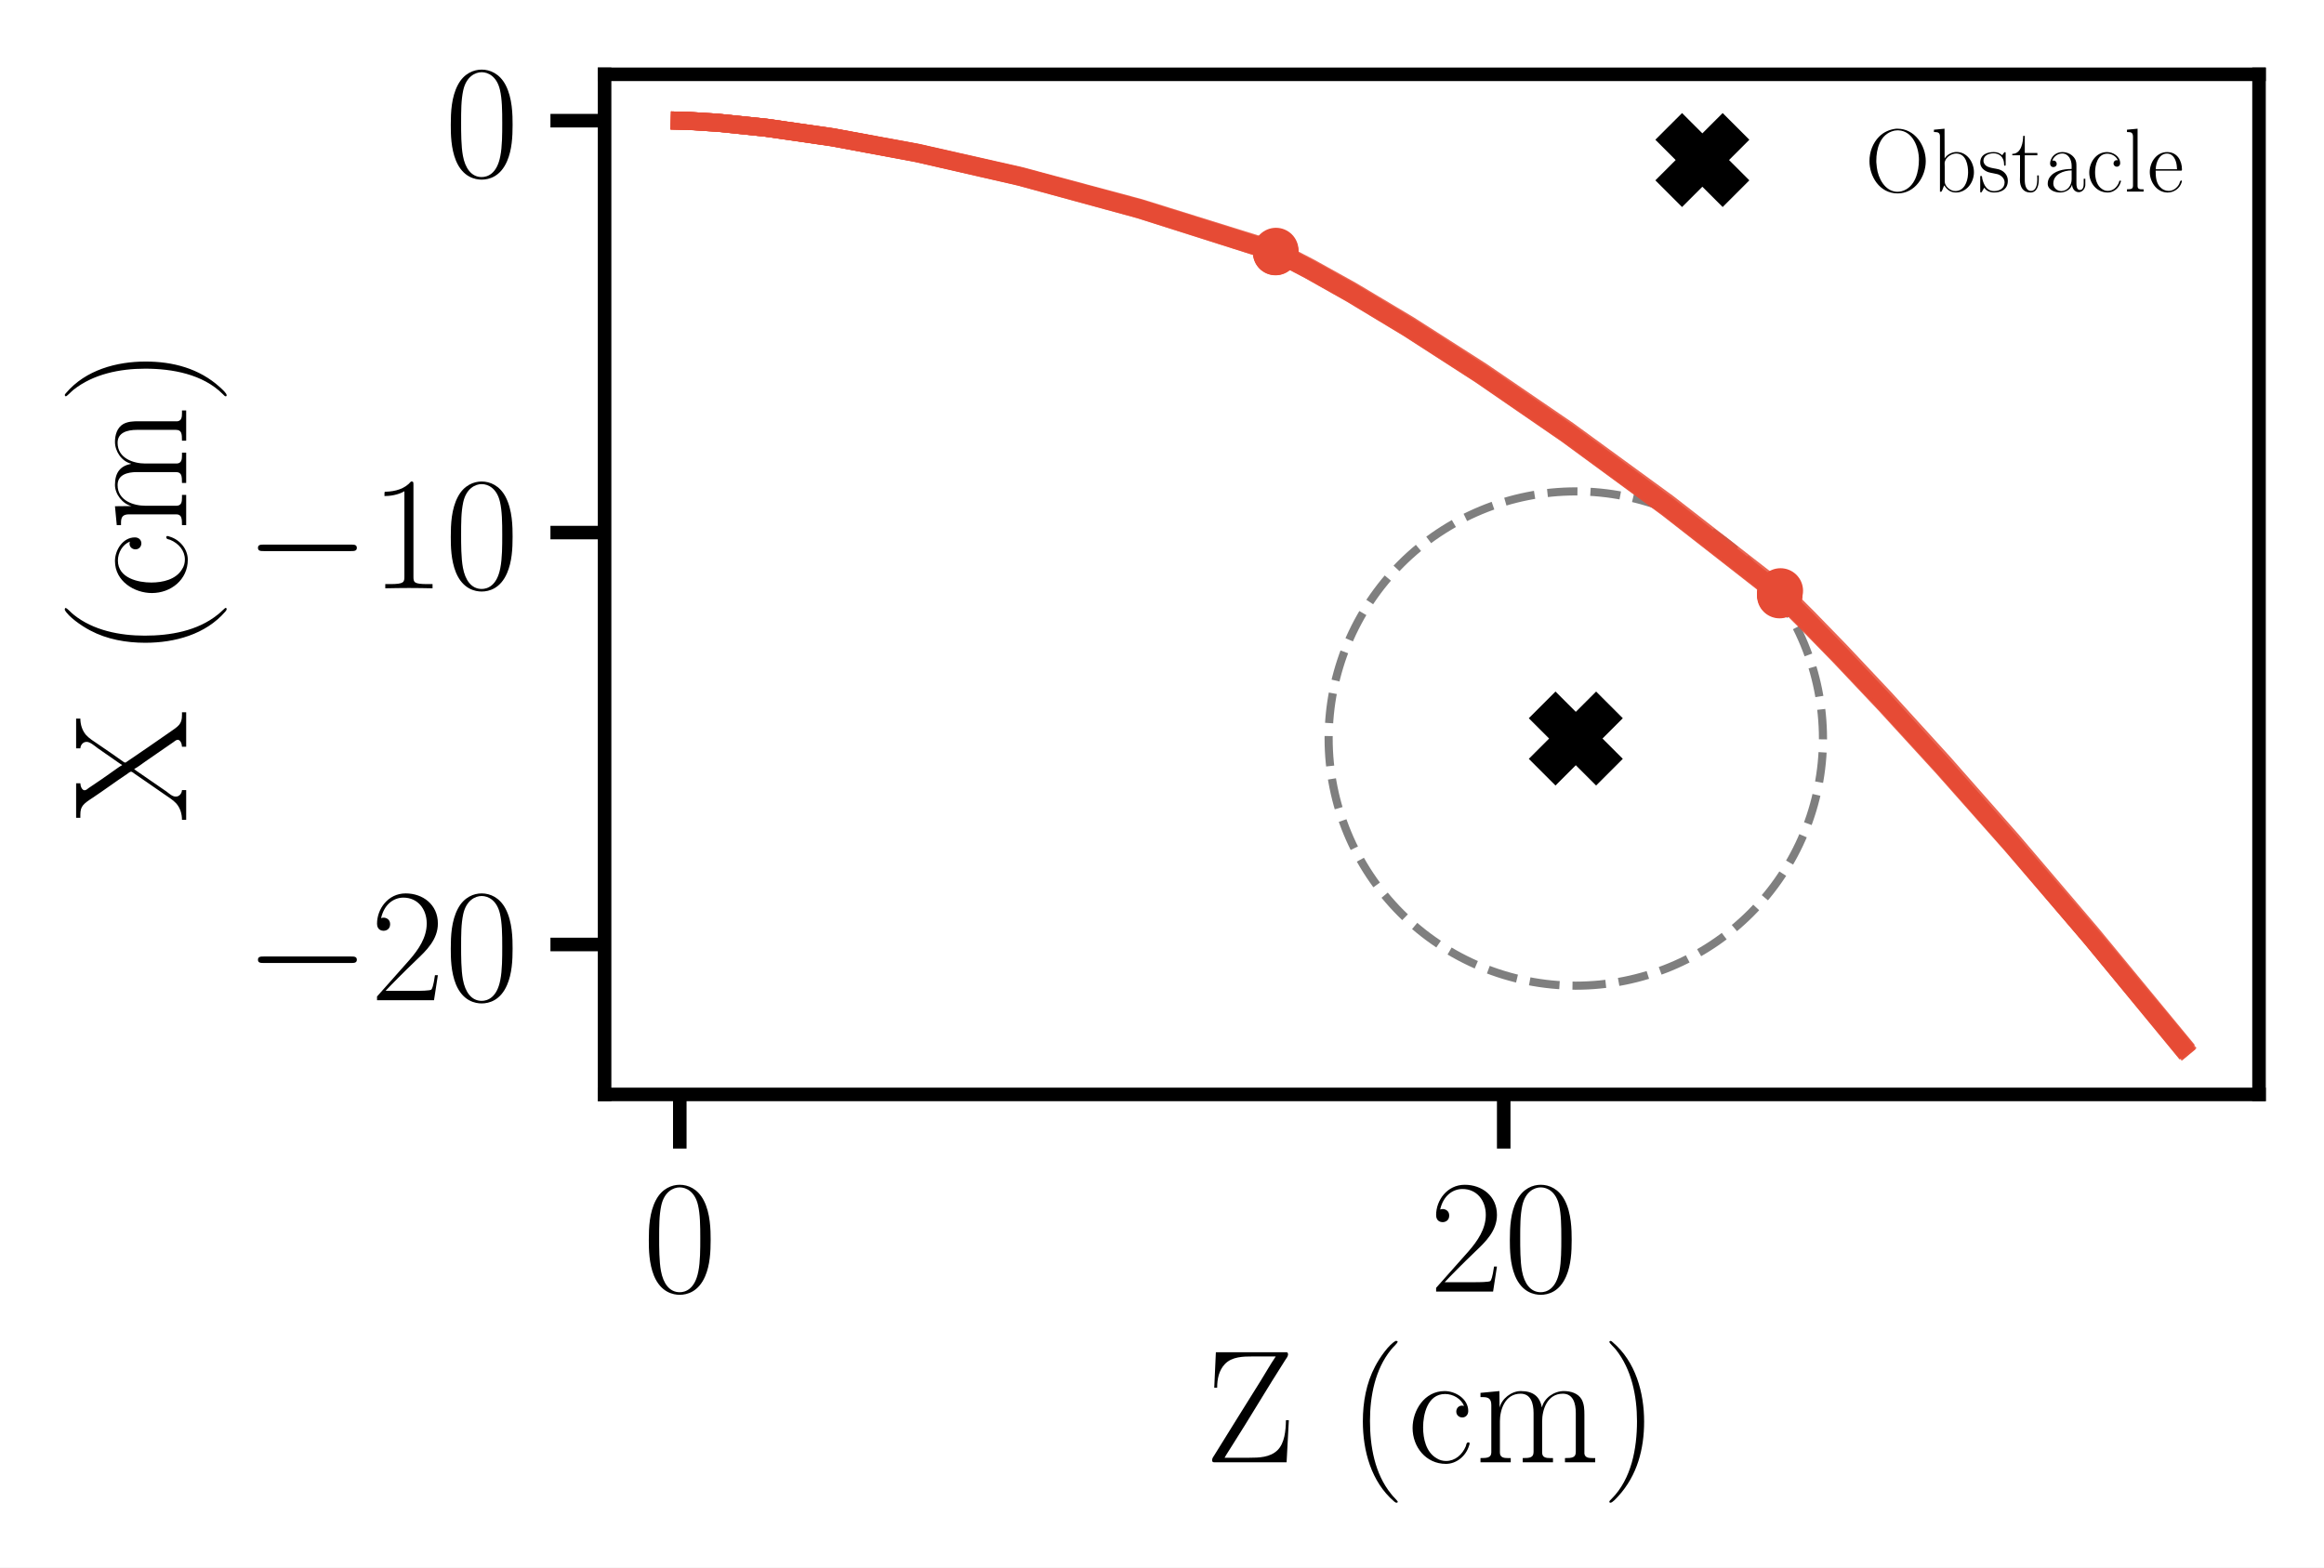
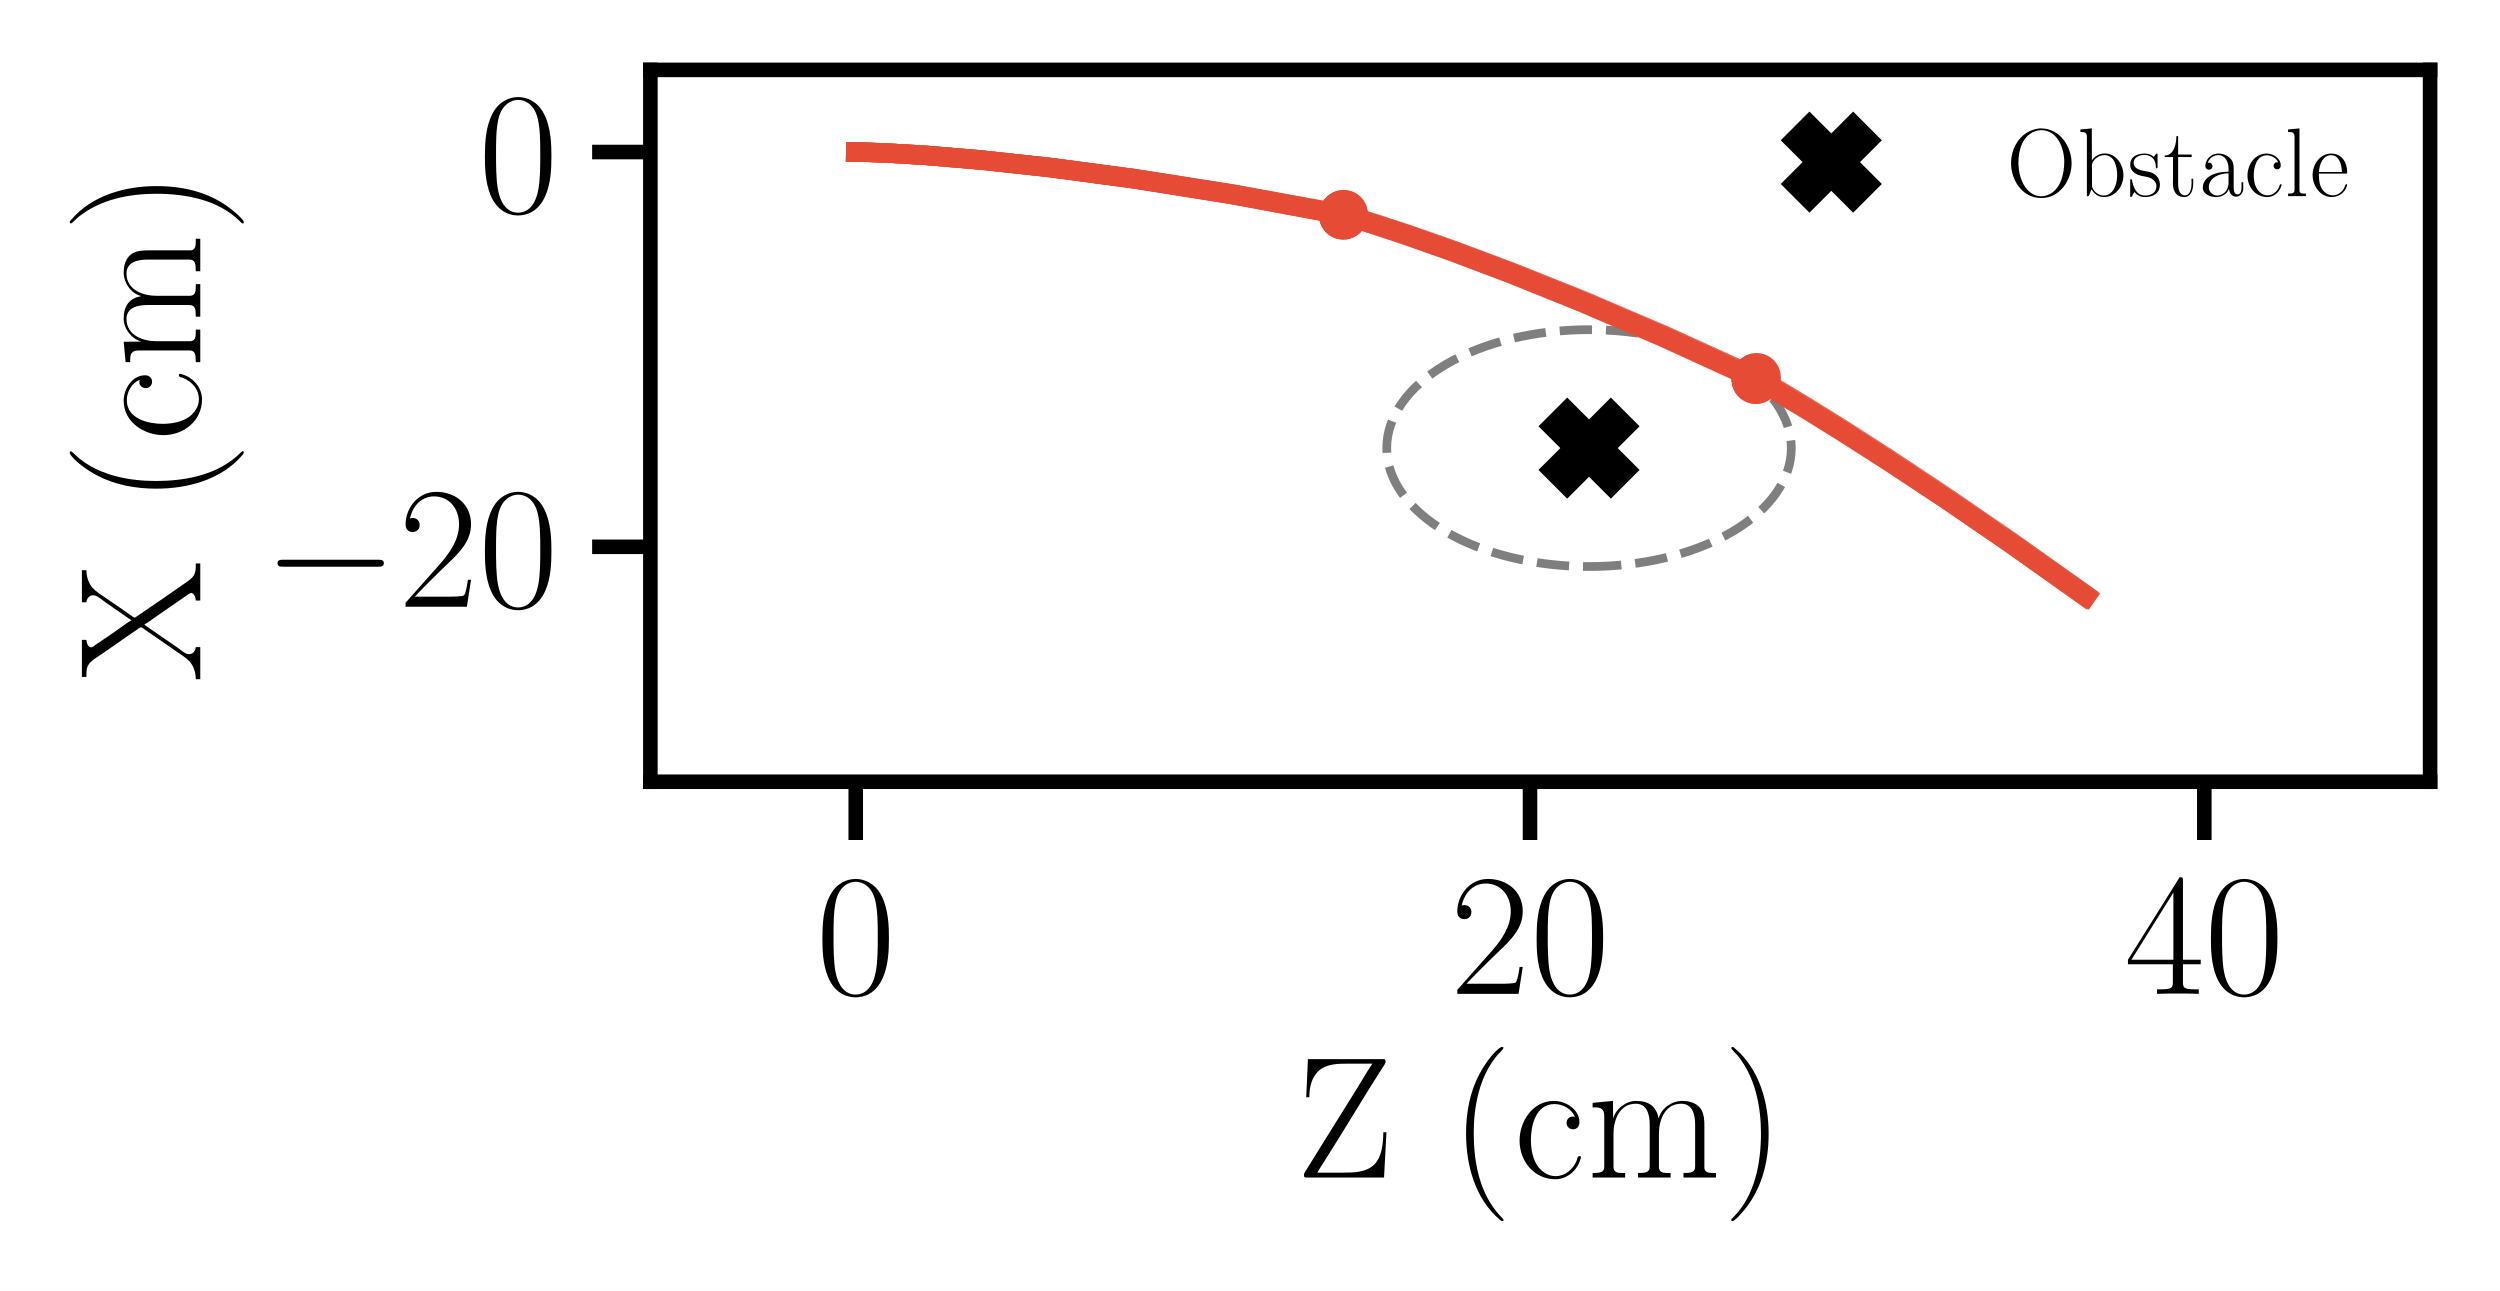
- <svg xmlns="http://www.w3.org/2000/svg" xmlns:xlink="http://www.w3.org/1999/xlink" width="257.52pt" height="173.723pt" viewBox="0 0 257.52 173.723" version="1.1">
+ <svg xmlns="http://www.w3.org/2000/svg" xmlns:xlink="http://www.w3.org/1999/xlink" width="257.52pt" height="132.96pt" viewBox="0 0 257.52 132.96" version="1.1">
  <defs>
    <style type="text/css">*{stroke-linejoin: round; stroke-linecap: butt}</style>
  </defs>
  <g id="figure_1">
    <g id="patch_1">
-       <path d="M 0 173.723  L 257.52 173.723  L 257.52 0  L 0 0  z " style="fill: #ffffff" />
+       <path d="M 0 132.96  L 257.52 132.96  L 257.52 0  L 0 0  z " style="fill: #ffffff" />
    </g>
    <g id="axes_1">
      <g id="patch_2">
-         <path d="M 66.994 121.29  L 250.32 121.29  L 250.32 8.236  L 66.994 8.236  z " style="fill: #ffffff" />
+         <path d="M 66.994 80.526  L 250.32 80.526  L 250.32 7.2  L 66.994 7.2  z " style="fill: #ffffff" />
      </g>
      <g id="matplotlib.axis_1">
        <g id="xtick_1">
          <g id="line2d_1">
            <defs>
-               <path id="mae641459d1" d="M 0 0  L 0 6  " style="stroke: #000000; stroke-width: 1.5" />
-             </defs>
-             <g>
-               <use xlink:href="#mae641459d1" x="75.327" y="121.29" style="stroke: #000000; stroke-width: 1.5" />
+               <path id="m79acc10ade" d="M 0 0  L 0 6  " style="stroke: #000000; stroke-width: 1.5" />
+             </defs>
+             <g>
+               <use xlink:href="#m79acc10ade" x="88.147" y="80.526" style="stroke: #000000; stroke-width: 1.5" />
            </g>
          </g>
          <g id="text_1">
-             <g transform="translate(71.21441 143.1389) scale(0.18 -0.18)">
+             <g transform="translate(84.03441 102.3751) scale(0.18 -0.18)">
              <defs>
                <path id="CMR17-32" d="M 2688 2038  C 2688 2430 2681 3099 2412 3613  C 2176 4063 1798 4224 1465 4224  C 1158 4224 768 4082 524 3620  C 268 3137 243 2539 243 2038  C 243 1671 249 1112 448 623  C 723 -39 1216 -128 1465 -128  C 1760 -128 2208 -7 2470 604  C 2662 1048 2688 1568 2688 2038  z M 1465 -26  C 1056 -26 812 328 723 816  C 652 1196 652 1749 652 2109  C 652 2604 652 3015 736 3407  C 857 3954 1216 4121 1465 4121  C 1728 4121 2067 3947 2188 3420  C 2272 3054 2278 2623 2278 2109  C 2278 1691 2278 1176 2201 797  C 2067 96 1689 -26 1465 -26  z " transform="scale(0.015625)" />
              </defs>
              <use xlink:href="#CMR17-32" transform="scale(0.996264)" />
            </g>
          </g>
        </g>
        <g id="xtick_2">
          <g id="line2d_2">
            <g>
-               <use xlink:href="#mae641459d1" x="166.625" y="121.29" style="stroke: #000000; stroke-width: 1.5" />
+               <use xlink:href="#m79acc10ade" x="157.604" y="80.526" style="stroke: #000000; stroke-width: 1.5" />
            </g>
          </g>
          <g id="text_2">
-             <g transform="translate(158.4002 143.1389) scale(0.18 -0.18)">
+             <g transform="translate(149.3799 102.3751) scale(0.18 -0.18)">
              <defs>
                <path id="CMR17-34" d="M 2668 990  L 2553 990  C 2489 537 2438 460 2412 422  C 2380 371 1920 371 1830 371  L 601 371  C 832 620 1280 1073 1824 1596  C 2214 1966 2668 2400 2668 3033  C 2668 3788 2067 4224 1395 4224  C 691 4224 262 3603 262 3027  C 262 2777 448 2745 524 2745  C 588 2745 780 2783 780 3007  C 780 3206 614 3264 524 3264  C 486 3264 448 3257 422 3244  C 544 3788 915 4057 1305 4057  C 1862 4057 2227 3616 2227 3033  C 2227 2477 1900 1998 1536 1583  L 262 147  L 262 0  L 2515 0  L 2668 990  z " transform="scale(0.015625)" />
              </defs>
              <use xlink:href="#CMR17-34" transform="scale(0.996264)" />
              <use xlink:href="#CMR17-32" transform="translate(45.69048 0) scale(0.996264)" />
            </g>
          </g>
        </g>
-         <g id="text_3">
-           <g transform="translate(133.3843 162.0563) scale(0.18 -0.18)">
+         <g id="xtick_3">
+           <g id="line2d_3">
+             <g>
+               <use xlink:href="#m79acc10ade" x="227.062" y="80.526" style="stroke: #000000; stroke-width: 1.5" />
+             </g>
+           </g>
+           <g id="text_3">
+             <g transform="translate(218.8375 102.3751) scale(0.18 -0.18)">
+               <defs>
+                 <path id="CMR17-36" d="M 2150 4147  C 2150 4281 2144 4288 2028 4288  L 128 1254  L 128 1088  L 1779 1088  L 1779 460  C 1779 230 1766 166 1318 166  L 1196 166  L 1196 0  C 1401 12 1747 12 1964 12  C 2182 12 2528 12 2732 0  L 2732 166  L 2611 166  C 2163 166 2150 230 2150 460  L 2150 1088  L 2803 1088  L 2803 1254  L 2150 1254  L 2150 4147  z M 1798 3723  L 1798 1254  L 256 1254  L 1798 3723  z " transform="scale(0.015625)" />
+               </defs>
+               <use xlink:href="#CMR17-36" transform="scale(0.996264)" />
+               <use xlink:href="#CMR17-32" transform="translate(45.69048 0) scale(0.996264)" />
+             </g>
+           </g>
+         </g>
+         <g id="text_4">
+           <g transform="translate(133.3843 121.2924) scale(0.18 -0.18)">
            <defs>
              <path id="SFRM1728-73" d="M 480 4352  L 416 2949  L 531 2949  C 531 3293 601 3637 838 3886  C 1120 4179 1561 4185 1939 4185  L 2848 4185  C 2636 3873 2451 3542 2252 3223  C 1644 2249 1030 1268 428 293  C 390 230 332 166 332 89  C 332 25 352 0 409 0  L 3277 0  L 3366 1663  L 3251 1663  C 3244 1249 3200 752 2912 472  C 2617 191 2188 179 1798 179  L 825 179  C 908 332 1011 478 1100 625  C 1824 1758 2502 2917 3225 4045  C 3264 4108 3328 4179 3334 4255  C 3334 4300 3328 4352 3270 4352  L 480 4352  z " transform="scale(0.015625)" />
              <path id="SFRM1728-19f" d="M 1913 4800  C 1651 4665 1286 4152 1100 3793  C 748 3132 614 2369 614 1619  C 614 458 940 -767 1849 -1549  C 1875 -1568 1907 -1600 1945 -1600  C 1964 -1600 1996 -1588 1996 -1568  C 1996 -1524 1804 -1357 1728 -1248  C 1081 -446 896 631 896 1638  C 896 2619 1100 3677 1728 4453  C 1804 4556 1990 4704 1990 4774  C 1990 4787 1964 4800 1939 4800  C 1926 4806 1920 4800 1913 4800  z " transform="scale(0.015625)" />
              <path id="SFRM1728-fe" d="M 2278 2227  C 2252 2233 2220 2240 2195 2240  C 2060 2240 1971 2131 1971 2003  C 1971 1868 2080 1772 2208 1772  C 2336 1772 2444 1868 2444 2028  C 2444 2508 1939 2816 1510 2816  C 704 2816 243 2041 243 1356  C 243 608 768 -64 1561 -64  C 1984 -64 2361 256 2476 659  C 2489 678 2496 710 2496 736  L 2496 755  C 2496 780 2470 787 2451 787  C 2368 787 2368 691 2348 633  C 2208 300 1926 51 1568 51  C 1440 51 1305 83 1190 160  C 774 403 659 934 659 1382  C 659 1881 825 2700 1529 2700  C 1843 2700 2163 2515 2278 2227  z " transform="scale(0.015625)" />
              <path id="SFRM1728-17b" d="M 256 2745  L 256 2577  L 352 2577  C 563 2577 684 2520 684 2256  L 684 391  C 684 172 499 166 256 166  L 256 0  L 1452 0  L 1452 166  L 1337 166  C 1184 166 1024 185 1024 385  L 1024 1619  C 1024 2063 1216 2712 1843 2712  C 2246 2712 2355 2333 2355 1947  L 2355 410  C 2355 179 2201 166 1926 166  L 1926 0  L 3123 0  L 3123 166  L 3008 166  C 2854 166 2694 185 2694 385  L 2694 1619  C 2694 2063 2886 2712 3513 2712  C 3917 2712 4025 2333 4025 1947  L 4025 410  C 4025 179 3872 166 3597 166  L 3597 0  L 4793 0  L 4793 166  L 4685 166  C 4537 166 4390 179 4365 340  L 4365 1876  C 4365 2089 4358 2301 4256 2487  C 4115 2732 3821 2816 3552 2816  C 3168 2816 2777 2545 2688 2179  L 2681 2179  C 2598 2610 2329 2816 1849 2816  C 1478 2816 1094 2513 1011 2159  L 1004 2816  L 256 2745  z " transform="scale(0.015625)" />
              <path id="SFRM1728-1a0" d="M 358 4787  C 345 4780 339 4767 339 4761  C 339 4716 518 4556 595 4460  C 1222 3672 1433 2621 1433 1622  C 1433 552 1216 -659 428 -1447  C 403 -1479 339 -1524 339 -1562  C 339 -1588 358 -1600 384 -1600  C 460 -1600 608 -1434 691 -1344  C 1452 -511 1715 539 1715 1609  C 1715 2749 1382 3979 473 4748  C 448 4767 422 4800 390 4800  C 377 4800 364 4793 358 4787  z " transform="scale(0.015625)" />
            </defs>
            <use xlink:href="#SFRM1728-73" transform="scale(0.996264)" />
            <use xlink:href="#SFRM1728-19f" transform="translate(88.3975 0) scale(0.996264)" />
            <use xlink:href="#SFRM1728-fe" transform="translate(124.7908 0) scale(0.996264)" />
            <use xlink:href="#SFRM1728-17b" transform="translate(166.3877 0) scale(0.996264)" />
            <use xlink:href="#SFRM1728-1a0" transform="translate(244.41 0) scale(0.996264)" />
          </g>
        </g>
      </g>
      <g id="matplotlib.axis_2">
        <g id="ytick_1">
-           <g id="line2d_3">
-             <defs>
-               <path id="m016db0cbf4" d="M 0 0  L -6 0  " style="stroke: #000000; stroke-width: 1.5" />
-             </defs>
-             <g>
-               <use xlink:href="#m016db0cbf4" x="66.994" y="104.673" style="stroke: #000000; stroke-width: 1.5" />
-             </g>
-           </g>
-           <g id="text_4">
-             <g transform="translate(27.09724 110.8473) scale(0.18 -0.18)">
+           <g id="line2d_4">
+             <defs>
+               <path id="m3b8ea520f2" d="M 0 0  L -6 0  " style="stroke: #000000; stroke-width: 1.5" />
+             </defs>
+             <g>
+               <use xlink:href="#m3b8ea520f2" x="66.994" y="56.325" style="stroke: #000000; stroke-width: 1.5" />
+             </g>
+           </g>
+           <g id="text_5">
+             <g transform="translate(27.09724 62.49967) scale(0.18 -0.18)">
              <defs>
                <path id="CMSY10-1" d="M 4217 1472  C 4326 1472 4441 1472 4441 1600  C 4441 1728 4326 1728 4217 1728  L 755 1728  C 646 1728 531 1728 531 1600  C 531 1472 646 1472 755 1472  L 4217 1472  z " transform="scale(0.015625)" />
              </defs>
              <use xlink:href="#CMSY10-1" transform="scale(0.996264)" />
              <use xlink:href="#CMR17-34" transform="translate(77.48747 0) scale(0.996264)" />
              <use xlink:href="#CMR17-32" transform="translate(123.1779 0) scale(0.996264)" />
            </g>
          </g>
        </g>
        <g id="ytick_2">
-           <g id="line2d_4">
-             <g>
-               <use xlink:href="#m016db0cbf4" x="66.994" y="59.024" style="stroke: #000000; stroke-width: 1.5" />
-             </g>
-           </g>
-           <g id="text_5">
-             <g transform="translate(27.09724 65.19835) scale(0.18 -0.18)">
-               <defs>
-                 <path id="CMR17-33" d="M 1702 4083  C 1702 4217 1696 4224 1606 4224  C 1356 3927 979 3833 620 3820  C 601 3820 569 3820 563 3808  C 556 3795 556 3782 556 3648  C 755 3648 1088 3686 1344 3839  L 1344 467  C 1344 243 1331 166 780 166  L 588 166  L 588 0  C 896 6 1216 12 1523 12  C 1830 12 2150 6 2457 0  L 2457 166  L 2265 166  C 1715 166 1702 236 1702 467  L 1702 4083  z " transform="scale(0.015625)" />
-               </defs>
-               <use xlink:href="#CMSY10-1" transform="scale(0.996264)" />
-               <use xlink:href="#CMR17-33" transform="translate(77.48747 0) scale(0.996264)" />
-               <use xlink:href="#CMR17-32" transform="translate(123.1779 0) scale(0.996264)" />
-             </g>
-           </g>
-         </g>
-         <g id="ytick_3">
          <g id="line2d_5">
            <g>
-               <use xlink:href="#m016db0cbf4" x="66.994" y="13.375" style="stroke: #000000; stroke-width: 1.5" />
+               <use xlink:href="#m3b8ea520f2" x="66.994" y="15.661" style="stroke: #000000; stroke-width: 1.5" />
            </g>
          </g>
          <g id="text_6">
-             <g transform="translate(49.26927 19.54938) scale(0.18 -0.18)">
+             <g transform="translate(49.26927 21.83535) scale(0.18 -0.18)">
              <use xlink:href="#CMR17-32" transform="scale(0.996264)" />
            </g>
          </g>
        </g>
        <g id="text_7">
-           <g transform="translate(20.63014 91.20222) rotate(-90) scale(0.18 -0.18)">
+           <g transform="translate(20.63014 70.30235) rotate(-90) scale(0.18 -0.18)">
            <defs>
              <path id="SFRM1728-6f" d="M 204 4352  L 204 4185  L 320 4185  C 659 4185 748 4077 998 3694  C 1299 3242 1625 2803 1926 2351  C 1964 2293 2028 2223 2028 2179  C 2028 2134 1958 2064 1926 2013  L 1638 1593  C 1472 1351 1305 1115 1139 873  C 1024 714 921 529 774 395  C 595 236 358 166 121 166  L 121 0  L 1299 0  L 1299 166  C 1171 172 1043 268 1043 402  L 1043 421  C 1043 548 1164 675 1241 777  C 1465 1109 1702 1440 1926 1771  C 1996 1866 2054 1968 2131 2058  C 2214 1905 2329 1758 2432 1612  C 2688 1249 2937 873 3193 510  C 3225 465 3289 395 3289 332  C 3289 230 3123 166 3014 166  L 3014 0  L 4377 0  L 4377 166  L 4262 166  C 3897 166 3827 306 3558 695  C 3180 1242 2790 1796 2419 2351  C 2406 2370 2387 2389 2387 2414  C 2387 2452 2451 2522 2483 2573  L 2752 2956  C 2873 3134 3001 3319 3123 3497  C 3232 3656 3334 3828 3481 3962  C 3661 4115 3897 4185 4128 4185  L 4128 4352  L 2950 4352  L 2950 4185  C 3078 4178 3206 4083 3206 3943  L 3206 3930  C 3206 3803 3052 3624 2956 3497  C 2764 3217 2572 2943 2380 2669  C 2355 2624 2316 2586 2297 2535  L 2284 2535  C 2220 2656 2131 2765 2054 2879  C 1824 3204 1600 3522 1382 3854  C 1344 3905 1292 3956 1292 4019  C 1292 4121 1459 4185 1568 4185  L 1568 4352  L 204 4352  z " transform="scale(0.015625)" />
            </defs>
            <use xlink:href="#SFRM1728-6f" transform="scale(0.996264)" />
            <use xlink:href="#SFRM1728-19f" transform="translate(101.3665 0) scale(0.996264)" />
            <use xlink:href="#SFRM1728-fe" transform="translate(137.7599 0) scale(0.996264)" />
            <use xlink:href="#SFRM1728-17b" transform="translate(179.3568 0) scale(0.996264)" />
            <use xlink:href="#SFRM1728-1a0" transform="translate(257.3791 0) scale(0.996264)" />
          </g>
        </g>
      </g>
      <g id="patch_3">
-         <path d="M 174.613 109.238  C 181.877 109.238 188.844 106.352 193.98 101.215  C 199.117 96.079 202.002 89.112 202.002 81.848  C 202.002 74.584 199.117 67.617 193.98 62.481  C 188.844 57.345 181.877 54.459 174.613 54.459  C 167.349 54.459 160.382 57.345 155.246 62.481  C 150.11 67.617 147.224 74.584 147.224 81.848  C 147.224 89.112 150.11 96.079 155.246 101.215  C 160.382 106.352 167.349 109.238 174.613 109.238  L 174.613 109.238  z " clip-path="url(#pa60b8eee2a)" style="fill: none; opacity: 0.5; stroke-dasharray: 3.33,1.44; stroke-dashoffset: 0; stroke: #000000; stroke-width: 0.9; stroke-linejoin: miter" />
+         <path d="M 163.682 58.358  C 169.208 58.358 174.508 57.073 178.416 54.785  C 182.323 52.497 184.519 49.394 184.519 46.159  C 184.519 42.924 182.323 39.82 178.416 37.533  C 174.508 35.245 169.208 33.96 163.682 33.96  C 158.156 33.96 152.855 35.245 148.948 37.533  C 145.04 39.82 142.844 42.924 142.844 46.159  C 142.844 49.394 145.04 52.497 148.948 54.785  C 152.855 57.073 158.156 58.358 163.682 58.358  L 163.682 58.358  z " clip-path="url(#p5b709dbfb6)" style="fill: none; opacity: 0.5; stroke-dasharray: 3.33,1.44; stroke-dashoffset: 0; stroke: #000000; stroke-width: 0.9; stroke-linejoin: miter" />
      </g>
      <g id="patch_4">
-         <path d="M 66.994 121.29  L 66.994 8.236  " style="fill: none; stroke: #000000; stroke-width: 1.5; stroke-linejoin: miter; stroke-linecap: square" />
+         <path d="M 66.994 80.526  L 66.994 7.2  " style="fill: none; stroke: #000000; stroke-width: 1.5; stroke-linejoin: miter; stroke-linecap: square" />
      </g>
      <g id="patch_5">
-         <path d="M 250.32 121.29  L 250.32 8.236  " style="fill: none; stroke: #000000; stroke-width: 1.5; stroke-linejoin: miter; stroke-linecap: square" />
+         <path d="M 250.32 80.526  L 250.32 7.2  " style="fill: none; stroke: #000000; stroke-width: 1.5; stroke-linejoin: miter; stroke-linecap: square" />
      </g>
      <g id="patch_6">
-         <path d="M 66.994 121.29  L 250.32 121.29  " style="fill: none; stroke: #000000; stroke-width: 1.5; stroke-linejoin: miter; stroke-linecap: square" />
+         <path d="M 66.994 80.526  L 250.32 80.526  " style="fill: none; stroke: #000000; stroke-width: 1.5; stroke-linejoin: miter; stroke-linecap: square" />
      </g>
      <g id="patch_7">
-         <path d="M 66.994 8.236  L 250.32 8.236  " style="fill: none; stroke: #000000; stroke-width: 1.5; stroke-linejoin: miter; stroke-linecap: square" />
+         <path d="M 66.994 7.2  L 250.32 7.2  " style="fill: none; stroke: #000000; stroke-width: 1.5; stroke-linejoin: miter; stroke-linecap: square" />
      </g>
      <g id="line2d_6">
-         <path d="M 75.327 13.375  L 76.392 13.404  L 79.582 13.607  L 84.877 14.157  L 92.244 15.227  L 101.638 16.984  L 113.001 19.593  L 126.263 23.217  L 141.341 28.01  L 142.291 28.477  L 145.103 29.955  L 149.715 32.555  L 156.059 36.386  L 164.061 41.55  L 173.642 48.149  L 184.718 56.278  L 197.197 66.028  L 197.953 66.758  L 200.188 68.98  L 203.855 72.741  L 208.903 78.085  L 215.284 85.057  L 222.944 93.698  L 231.83 104.05  L 241.889 116.151  " clip-path="url(#pa60b8eee2a)" style="fill: none; stroke: #e64b35; stroke-opacity: 0.85; stroke-width: 2; stroke-linecap: square" />
+         <path d="M 88.147 15.661  L 88.957 15.674  L 91.384 15.764  L 95.412 16.009  L 101.017 16.486  L 108.164 17.268  L 116.808 18.43  L 126.898 20.044  L 138.369 22.179  L 139.091 22.387  L 141.231 23.046  L 144.739 24.204  L 149.566 25.91  L 155.654 28.21  L 162.943 31.149  L 171.369 34.77  L 180.863 39.112  L 181.438 39.438  L 183.139 40.427  L 185.928 42.102  L 189.769 44.483  L 194.623 47.588  L 200.451 51.437  L 207.211 56.047  L 214.864 61.437  " clip-path="url(#p5b709dbfb6)" style="fill: none; stroke: #e64b35; stroke-opacity: 0.85; stroke-width: 2; stroke-linecap: square" />
      </g>
      <g id="line2d_7">
-         <path d="M 75.327 13.375  L 76.392 13.404  L 79.582 13.607  L 84.876 14.156  L 92.242 15.224  L 101.636 16.979  L 112.999 19.585  L 126.26 23.203  L 141.339 27.99  L 142.289 28.457  L 145.102 29.933  L 149.715 32.53  L 156.062 36.356  L 164.067 41.515  L 173.653 48.106  L 184.734 56.226  L 197.221 65.965  L 197.977 66.694  L 200.214 68.914  L 203.885 72.671  L 208.941 78.008  L 215.331 84.971  L 223.004 93.601  L 231.907 103.939  L 241.987 116.023  " clip-path="url(#pa60b8eee2a)" style="fill: none; stroke: #e64b35; stroke-opacity: 0.85; stroke-width: 2; stroke-linecap: square" />
+         <path d="M 88.147 15.661  L 88.957 15.674  L 91.384 15.764  L 95.412 16.009  L 101.016 16.484  L 108.162 17.266  L 116.807 18.427  L 126.896 20.038  L 138.367 22.17  L 139.09 22.378  L 141.23 23.036  L 144.74 24.192  L 149.568 25.897  L 155.659 28.194  L 162.951 31.13  L 171.382 34.747  L 180.881 39.084  L 181.457 39.409  L 183.159 40.398  L 185.952 42.071  L 189.798 44.449  L 194.659 47.55  L 200.496 51.394  L 207.27 55.998  L 214.938 61.38  " clip-path="url(#p5b709dbfb6)" style="fill: none; stroke: #e64b35; stroke-opacity: 0.85; stroke-width: 2; stroke-linecap: square" />
      </g>
      <g id="line2d_8">
-         <path d="M 75.327 13.375  L 76.392 13.403  L 79.581 13.605  L 84.876 14.151  L 92.243 15.211  L 101.638 16.953  L 113.005 19.541  L 126.274 23.135  L 141.365 27.889  L 142.315 28.353  L 145.129 29.821  L 149.743 32.405  L 156.088 36.217  L 164.091 41.361  L 173.672 47.938  L 184.743 56.044  L 197.214 65.772  L 197.968 66.503  L 200.198 68.726  L 203.854 72.49  L 208.885 77.842  L 215.238 84.826  L 222.859 93.487  L 231.694 103.865  L 241.686 116.002  " clip-path="url(#pa60b8eee2a)" style="fill: none; stroke: #e64b35; stroke-opacity: 0.85; stroke-width: 2; stroke-linecap: square" />
+         <path d="M 88.147 15.661  L 88.957 15.673  L 91.383 15.763  L 95.411 16.006  L 101.016 16.479  L 108.164 17.255  L 116.812 18.407  L 126.907 20.008  L 138.387 22.125  L 139.11 22.332  L 141.251 22.986  L 144.761 24.137  L 149.589 25.835  L 155.677 28.126  L 162.965 31.055  L 171.388 34.666  L 180.876 38.999  L 181.45 39.324  L 183.146 40.314  L 185.928 41.991  L 189.755 44.374  L 194.588 47.485  L 200.387 51.343  L 207.108 55.965  L 214.71 61.371  " clip-path="url(#p5b709dbfb6)" style="fill: none; stroke: #e64b35; stroke-opacity: 0.85; stroke-width: 2; stroke-linecap: square" />
      </g>
      <g id="line2d_9">
-         <path d="M 75.327 13.375  L 76.392 13.403  L 79.58 13.604  L 84.874 14.149  L 92.24 15.207  L 101.634 16.945  L 113 19.526  L 126.269 23.112  L 141.359 27.854  L 142.31 28.317  L 145.124 29.783  L 149.738 32.365  L 156.084 36.174  L 164.085 41.316  L 173.662 47.893  L 184.728 56.002  L 197.191 65.735  L 197.944 66.466  L 200.172 68.691  L 203.825 72.459  L 208.852 77.815  L 215.202 84.804  L 222.82 93.469  L 231.652 103.852  L 241.643 115.992  " clip-path="url(#pa60b8eee2a)" style="fill: none; stroke: #e64b35; stroke-opacity: 0.85; stroke-width: 2; stroke-linecap: square" />
+         <path d="M 88.147 15.661  L 88.957 15.673  L 91.383 15.763  L 95.41 16.005  L 101.014 16.477  L 108.161 17.251  L 116.808 18.401  L 126.902 19.998  L 138.383 22.11  L 139.106 22.316  L 141.247 22.969  L 144.757 24.119  L 149.585 25.816  L 155.672 28.106  L 162.958 31.035  L 171.377 34.647  L 180.858 38.982  L 181.431 39.308  L 183.126 40.299  L 185.906 41.977  L 189.73 44.363  L 194.561 47.476  L 200.357 51.335  L 207.076 55.959  L 214.676 61.367  " clip-path="url(#p5b709dbfb6)" style="fill: none; stroke: #e64b35; stroke-opacity: 0.85; stroke-width: 2; stroke-linecap: square" />
      </g>
      <g id="line2d_10">
-         <path d="M 75.327 13.375  L 76.392 13.403  L 79.58 13.603  L 84.873 14.143  L 92.24 15.193  L 101.637 16.917  L 113.007 19.48  L 126.283 23.038  L 141.386 27.746  L 142.338 28.206  L 145.155 29.662  L 149.776 32.23  L 156.13 36.021  L 164.143 41.14  L 173.733 47.691  L 184.815 55.771  L 197.295 65.473  L 198.049 66.202  L 200.28 68.424  L 203.938 72.186  L 208.971 77.534  L 215.328 84.513  L 222.955 93.168  L 231.796 103.539  L 241.796 115.667  " clip-path="url(#pa60b8eee2a)" style="fill: none; stroke: #e64b35; stroke-opacity: 0.85; stroke-width: 2; stroke-linecap: square" />
+         <path d="M 88.147 15.661  L 88.957 15.673  L 91.383 15.762  L 95.41 16.003  L 101.014 16.47  L 108.163 17.239  L 116.813 18.38  L 126.913 19.965  L 138.403 22.062  L 139.127 22.266  L 141.271 22.915  L 144.786 24.059  L 149.62 25.747  L 155.716 28.027  L 163.013 30.945  L 171.443 34.544  L 180.937 38.865  L 181.511 39.19  L 183.209 40.18  L 185.991 41.855  L 189.821 44.237  L 194.657 47.346  L 200.459 51.201  L 207.186 55.82  L 214.793 61.222  " clip-path="url(#p5b709dbfb6)" style="fill: none; stroke: #e64b35; stroke-opacity: 0.85; stroke-width: 2; stroke-linecap: square" />
      </g>
      <g id="line2d_11">
        <defs>
-           <path id="m1a07291432" d="M 0 2  C 0.53 2 1.039 1.789 1.414 1.414  C 1.789 1.039 2 0.53 2 0  C 2 -0.53 1.789 -1.039 1.414 -1.414  C 1.039 -1.789 0.53 -2 0 -2  C -0.53 -2 -1.039 -1.789 -1.414 -1.414  C -1.789 -1.039 -2 -0.53 -2 0  C -2 0.53 -1.789 1.039 -1.414 1.414  C -1.039 1.789 -0.53 2 0 2  z " style="stroke: #e64b35" />
+           <path id="me28d1d3327" d="M 0 2  C 0.53 2 1.039 1.789 1.414 1.414  C 1.789 1.039 2 0.53 2 0  C 2 -0.53 1.789 -1.039 1.414 -1.414  C 1.039 -1.789 0.53 -2 0 -2  C -0.53 -2 -1.039 -1.789 -1.414 -1.414  C -1.789 -1.039 -2 -0.53 -2 0  C -2 0.53 -1.789 1.039 -1.414 1.414  C -1.039 1.789 -0.53 2 0 2  z " style="stroke: #e64b35" />
        </defs>
-         <g clip-path="url(#pa60b8eee2a)">
-           <use xlink:href="#m1a07291432" x="141.341" y="28.01" style="fill: #e64b35; stroke: #e64b35" />
+         <g clip-path="url(#p5b709dbfb6)">
+           <use xlink:href="#me28d1d3327" x="138.369" y="22.179" style="fill: #e64b35; stroke: #e64b35" />
        </g>
      </g>
      <g id="line2d_12">
-         <g clip-path="url(#pa60b8eee2a)">
-           <use xlink:href="#m1a07291432" x="197.197" y="66.028" style="fill: #e64b35; stroke: #e64b35" />
+         <g clip-path="url(#p5b709dbfb6)">
+           <use xlink:href="#me28d1d3327" x="180.863" y="39.112" style="fill: #e64b35; stroke: #e64b35" />
        </g>
      </g>
      <g id="line2d_13">
-         <g clip-path="url(#pa60b8eee2a)">
-           <use xlink:href="#m1a07291432" x="141.339" y="27.99" style="fill: #e64b35; stroke: #e64b35" />
+         <g clip-path="url(#p5b709dbfb6)">
+           <use xlink:href="#me28d1d3327" x="138.367" y="22.17" style="fill: #e64b35; stroke: #e64b35" />
        </g>
      </g>
      <g id="line2d_14">
-         <g clip-path="url(#pa60b8eee2a)">
-           <use xlink:href="#m1a07291432" x="197.221" y="65.965" style="fill: #e64b35; stroke: #e64b35" />
+         <g clip-path="url(#p5b709dbfb6)">
+           <use xlink:href="#me28d1d3327" x="180.881" y="39.084" style="fill: #e64b35; stroke: #e64b35" />
        </g>
      </g>
      <g id="line2d_15">
-         <g clip-path="url(#pa60b8eee2a)">
-           <use xlink:href="#m1a07291432" x="141.365" y="27.889" style="fill: #e64b35; stroke: #e64b35" />
+         <g clip-path="url(#p5b709dbfb6)">
+           <use xlink:href="#me28d1d3327" x="138.387" y="22.125" style="fill: #e64b35; stroke: #e64b35" />
        </g>
      </g>
      <g id="line2d_16">
-         <g clip-path="url(#pa60b8eee2a)">
-           <use xlink:href="#m1a07291432" x="197.214" y="65.772" style="fill: #e64b35; stroke: #e64b35" />
+         <g clip-path="url(#p5b709dbfb6)">
+           <use xlink:href="#me28d1d3327" x="180.876" y="38.999" style="fill: #e64b35; stroke: #e64b35" />
        </g>
      </g>
      <g id="line2d_17">
-         <g clip-path="url(#pa60b8eee2a)">
-           <use xlink:href="#m1a07291432" x="141.359" y="27.854" style="fill: #e64b35; stroke: #e64b35" />
+         <g clip-path="url(#p5b709dbfb6)">
+           <use xlink:href="#me28d1d3327" x="138.383" y="22.11" style="fill: #e64b35; stroke: #e64b35" />
        </g>
      </g>
      <g id="line2d_18">
-         <g clip-path="url(#pa60b8eee2a)">
-           <use xlink:href="#m1a07291432" x="197.191" y="65.735" style="fill: #e64b35; stroke: #e64b35" />
+         <g clip-path="url(#p5b709dbfb6)">
+           <use xlink:href="#me28d1d3327" x="180.858" y="38.982" style="fill: #e64b35; stroke: #e64b35" />
        </g>
      </g>
      <g id="line2d_19">
-         <g clip-path="url(#pa60b8eee2a)">
-           <use xlink:href="#m1a07291432" x="141.386" y="27.746" style="fill: #e64b35; stroke: #e64b35" />
+         <g clip-path="url(#p5b709dbfb6)">
+           <use xlink:href="#me28d1d3327" x="138.403" y="22.062" style="fill: #e64b35; stroke: #e64b35" />
        </g>
      </g>
      <g id="line2d_20">
-         <g clip-path="url(#pa60b8eee2a)">
-           <use xlink:href="#m1a07291432" x="197.295" y="65.473" style="fill: #e64b35; stroke: #e64b35" />
+         <g clip-path="url(#p5b709dbfb6)">
+           <use xlink:href="#me28d1d3327" x="180.937" y="38.865" style="fill: #e64b35; stroke: #e64b35" />
        </g>
      </g>
      <g id="line2d_21">
        <defs>
-           <path id="m1447df2a7a" d="M -2.25 4.5  L 0 2.25  L 2.25 4.5  L 4.5 2.25  L 2.25 0  L 4.5 -2.25  L 2.25 -4.5  L 0 -2.25  L -2.25 -4.5  L -4.5 -2.25  L -2.25 0  L -4.5 2.25  z " style="stroke: #000000; stroke-linejoin: miter" />
+           <path id="mb5460447fc" d="M -2.25 4.5  L 0 2.25  L 2.25 4.5  L 4.5 2.25  L 2.25 0  L 4.5 -2.25  L 2.25 -4.5  L 0 -2.25  L -2.25 -4.5  L -4.5 -2.25  L -2.25 0  L -4.5 2.25  z " style="stroke: #000000; stroke-linejoin: miter" />
        </defs>
-         <g clip-path="url(#pa60b8eee2a)">
-           <use xlink:href="#m1447df2a7a" x="174.613" y="81.848" style="stroke: #000000; stroke-linejoin: miter" />
+         <g clip-path="url(#p5b709dbfb6)">
+           <use xlink:href="#mb5460447fc" x="163.682" y="46.159" style="stroke: #000000; stroke-linejoin: miter" />
        </g>
      </g>
      <g id="legend_1">
        <g id="line2d_22">
          <g>
-             <use xlink:href="#m1447df2a7a" x="188.637" y="17.736" style="stroke: #000000; stroke-linejoin: miter" />
+             <use xlink:href="#mb5460447fc" x="188.637" y="16.7" style="stroke: #000000; stroke-linejoin: miter" />
          </g>
        </g>
        <g id="text_8">
-           <g transform="translate(206.6367 21.23589) scale(0.1 -0.1)">
+           <g transform="translate(206.6367 20.2) scale(0.1 -0.1)">
            <defs>
              <path id="SFRM1728-4c" d="M 2233 4480  C 1772 4428 1350 4247 1017 3912  C 563 3455 332 2817 332 2172  C 332 1102 1036 -128 2342 -128  C 3577 -128 4339 1070 4339 2172  C 4339 3289 3558 4480 2323 4480  C 2291 4486 2265 4480 2233 4480  z M 819 2095  L 819 2198  C 819 3003 1062 4093 2086 4337  C 2163 4350 2252 4363 2336 4363  L 2387 4363  C 3430 4318 3853 3132 3853 2275  C 3853 1457 3609 303 2624 26  C 2515 0 2406 -13 2297 -13  C 1414 20 947 980 857 1715  C 838 1843 832 1966 819 2095  z " transform="scale(0.015625)" />
              <path id="SFRM1728-f2" d="M 243 4408  L 243 4240  L 332 4240  C 550 4240 672 4175 672 3929  L 672 -13  L 780 0  L 844 123  L 972 447  C 1145 188 1382 -64 1804 -64  C 2547 -64 3091 628 3091 1379  C 3091 2097 2598 2822 1862 2822  L 1804 2822  C 1497 2803 1152 2622 1004 2356  L 998 4480  L 243 4408  z M 2668 1224  C 2636 680 2387 39 1760 39  C 1408 39 1011 382 1011 719  L 1011 1787  C 1011 1858 1004 1936 1004 2007  C 1004 2389 1452 2712 1824 2712  C 2560 2712 2675 1832 2675 1372  C 2675 1321 2675 1275 2668 1224  z " transform="scale(0.015625)" />
              <path id="SFRM1728-1bd" d="M 480 275  L 492 275  C 627 44 921 -64 1177 -64  C 1619 -64 2163 108 2163 774  C 2163 1056 2028 1344 1683 1523  C 1318 1715 505 1593 428 2169  L 428 2201  C 428 2560 787 2726 1145 2726  C 1472 2726 1894 2540 1894 1932  C 1894 1881 1894 1843 1958 1843  C 2003 1843 2009 1875 2009 1920  L 2009 2752  C 2009 2777 1996 2816 1964 2816  C 1907 2816 1811 2668 1766 2592  C 1580 2745 1408 2816 1164 2816  C 748 2816 198 2675 198 2060  C 198 1721 486 1478 787 1382  C 998 1318 1216 1299 1427 1241  C 1676 1171 1920 953 1932 678  L 1932 652  C 1932 243 1587 38 1184 38  C 652 38 454 486 345 915  C 332 985 345 1120 256 1120  C 204 1120 198 1094 198 1056  L 198 0  C 198 -26 211 -64 243 -64  C 307 -64 358 70 396 134  C 428 179 460 224 480 275  z " transform="scale(0.015625)" />
              <path id="SFRM1728-1ca" d="M 883 3968  C 883 3580 774 2687 108 2687  L 108 2585  L 659 2585  L 659 1112  C 659 1022 652 926 652 836  C 652 334 876 -64 1395 -64  C 1888 -64 1996 463 1996 868  L 1996 1151  L 1881 1151  C 1881 1054 1888 958 1888 855  C 1888 579 1824 51 1446 51  C 1088 51 998 469 998 810  L 998 2585  L 1894 2585  L 1894 2752  L 998 2752  L 998 3968  L 883 3968  z " transform="scale(0.015625)" />
              <path id="SFRM1728-77" d="M 620 2201  C 716 2502 1017 2713 1324 2713  C 1772 2713 1996 2265 1996 1843  L 1996 1612  C 1414 1612 716 1484 403 972  C 332 857 294 704 294 569  L 294 518  C 332 102 819 -64 1177 -64  C 1516 -64 1913 115 2022 486  L 2028 486  C 2035 224 2220 -39 2496 -39  L 2540 -39  C 2784 -7 2944 211 2969 448  L 2969 915  L 2854 915  L 2854 595  C 2854 396 2822 115 2585 115  C 2348 115 2336 435 2336 595  L 2336 1804  C 2336 1990 2329 2169 2233 2329  C 2054 2636 1696 2816 1344 2816  C 1011 2816 665 2643 524 2284  C 492 2208 460 2105 460 2009  C 460 1849 556 1747 697 1747  C 832 1747 934 1836 934 1977  C 934 2112 832 2214 704 2214  C 678 2214 646 2208 620 2201  z M 1996 1510  L 1996 883  C 1996 467 1734 70 1292 38  L 1254 38  C 966 38 691 262 691 576  C 691 1235 1427 1510 1996 1510  z " transform="scale(0.015625)" />
              <path id="SFRM1728-173" d="M 256 4408  L 256 4240  L 313 4240  C 524 4240 684 4221 684 3905  L 684 431  C 684 198 576 166 256 166  L 256 0  L 1440 0  L 1440 166  L 1305 166  C 1152 166 1011 185 1011 398  L 1011 4480  L 256 4408  z " transform="scale(0.015625)" />
              <path id="SFRM1728-136" d="M 627 1491  L 2419 1491  C 2476 1491 2502 1504 2502 1568  C 2502 2195 2169 2816 1446 2816  C 691 2816 211 2092 211 1395  C 211 723 665 -26 1433 -64  L 1484 -64  C 1926 -64 2355 224 2483 678  C 2489 697 2496 716 2496 742  C 2496 774 2476 793 2451 793  C 2368 793 2342 620 2304 544  C 2163 268 1875 51 1555 51  C 1369 51 1164 121 1024 249  C 659 556 627 1049 627 1491  z M 633 1593  C 646 2092 896 2707 1433 2707  C 1907 2707 2092 2214 2131 1830  C 2144 1753 2137 1670 2150 1593  L 633 1593  z " transform="scale(0.015625)" />
            </defs>
            <use xlink:href="#SFRM1728-4c" transform="scale(0.996264)" />
            <use xlink:href="#SFRM1728-f2" transform="translate(72.81862 0) scale(0.996264)" />
            <use xlink:href="#SFRM1728-1bd" transform="translate(124.8228 0) scale(0.996264)" />
            <use xlink:href="#SFRM1728-1ca" transform="translate(161.7364 0) scale(0.996264)" />
            <use xlink:href="#SFRM1728-77" transform="translate(198.1297 0) scale(0.996264)" />
            <use xlink:href="#SFRM1728-fe" transform="translate(244.9303 0) scale(0.996264)" />
            <use xlink:href="#SFRM1728-173" transform="translate(286.5272 0) scale(0.996264)" />
            <use xlink:href="#SFRM1728-136" transform="translate(312.5133 0) scale(0.996264)" />
          </g>
        </g>
      </g>
    </g>
  </g>
  <defs>
-     <clipPath id="pa60b8eee2a">
-       <rect x="66.994" y="8.236" width="183.326" height="113.054" />
+     <clipPath id="p5b709dbfb6">
+       <rect x="66.994" y="7.2" width="183.326" height="73.326" />
    </clipPath>
  </defs>
</svg>
